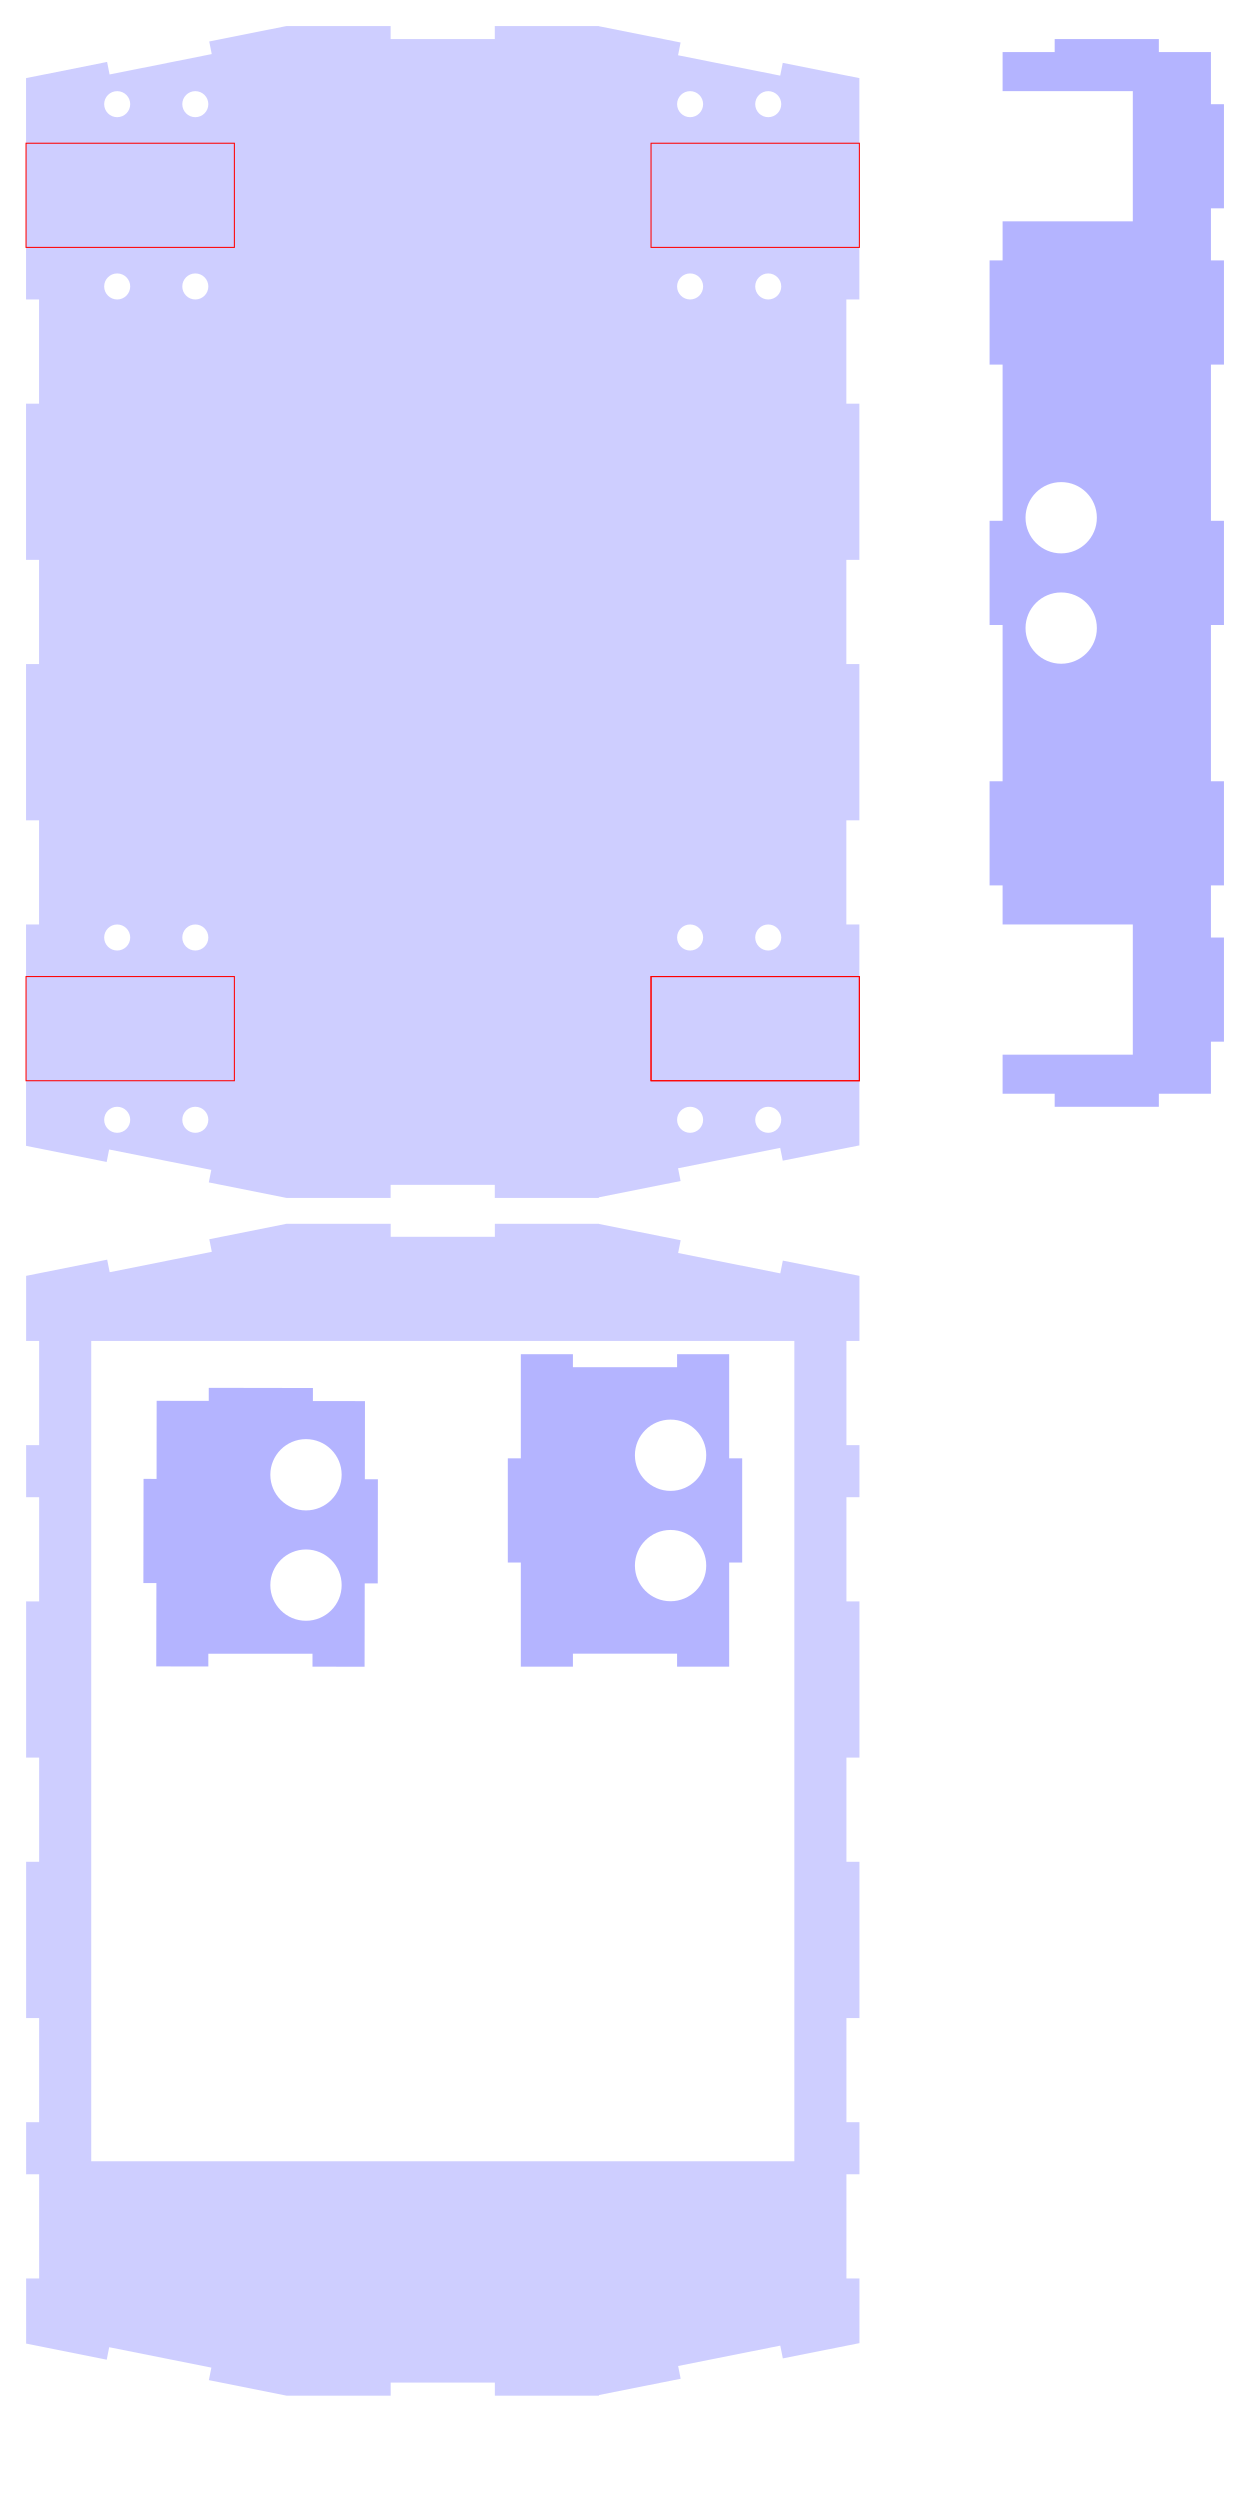
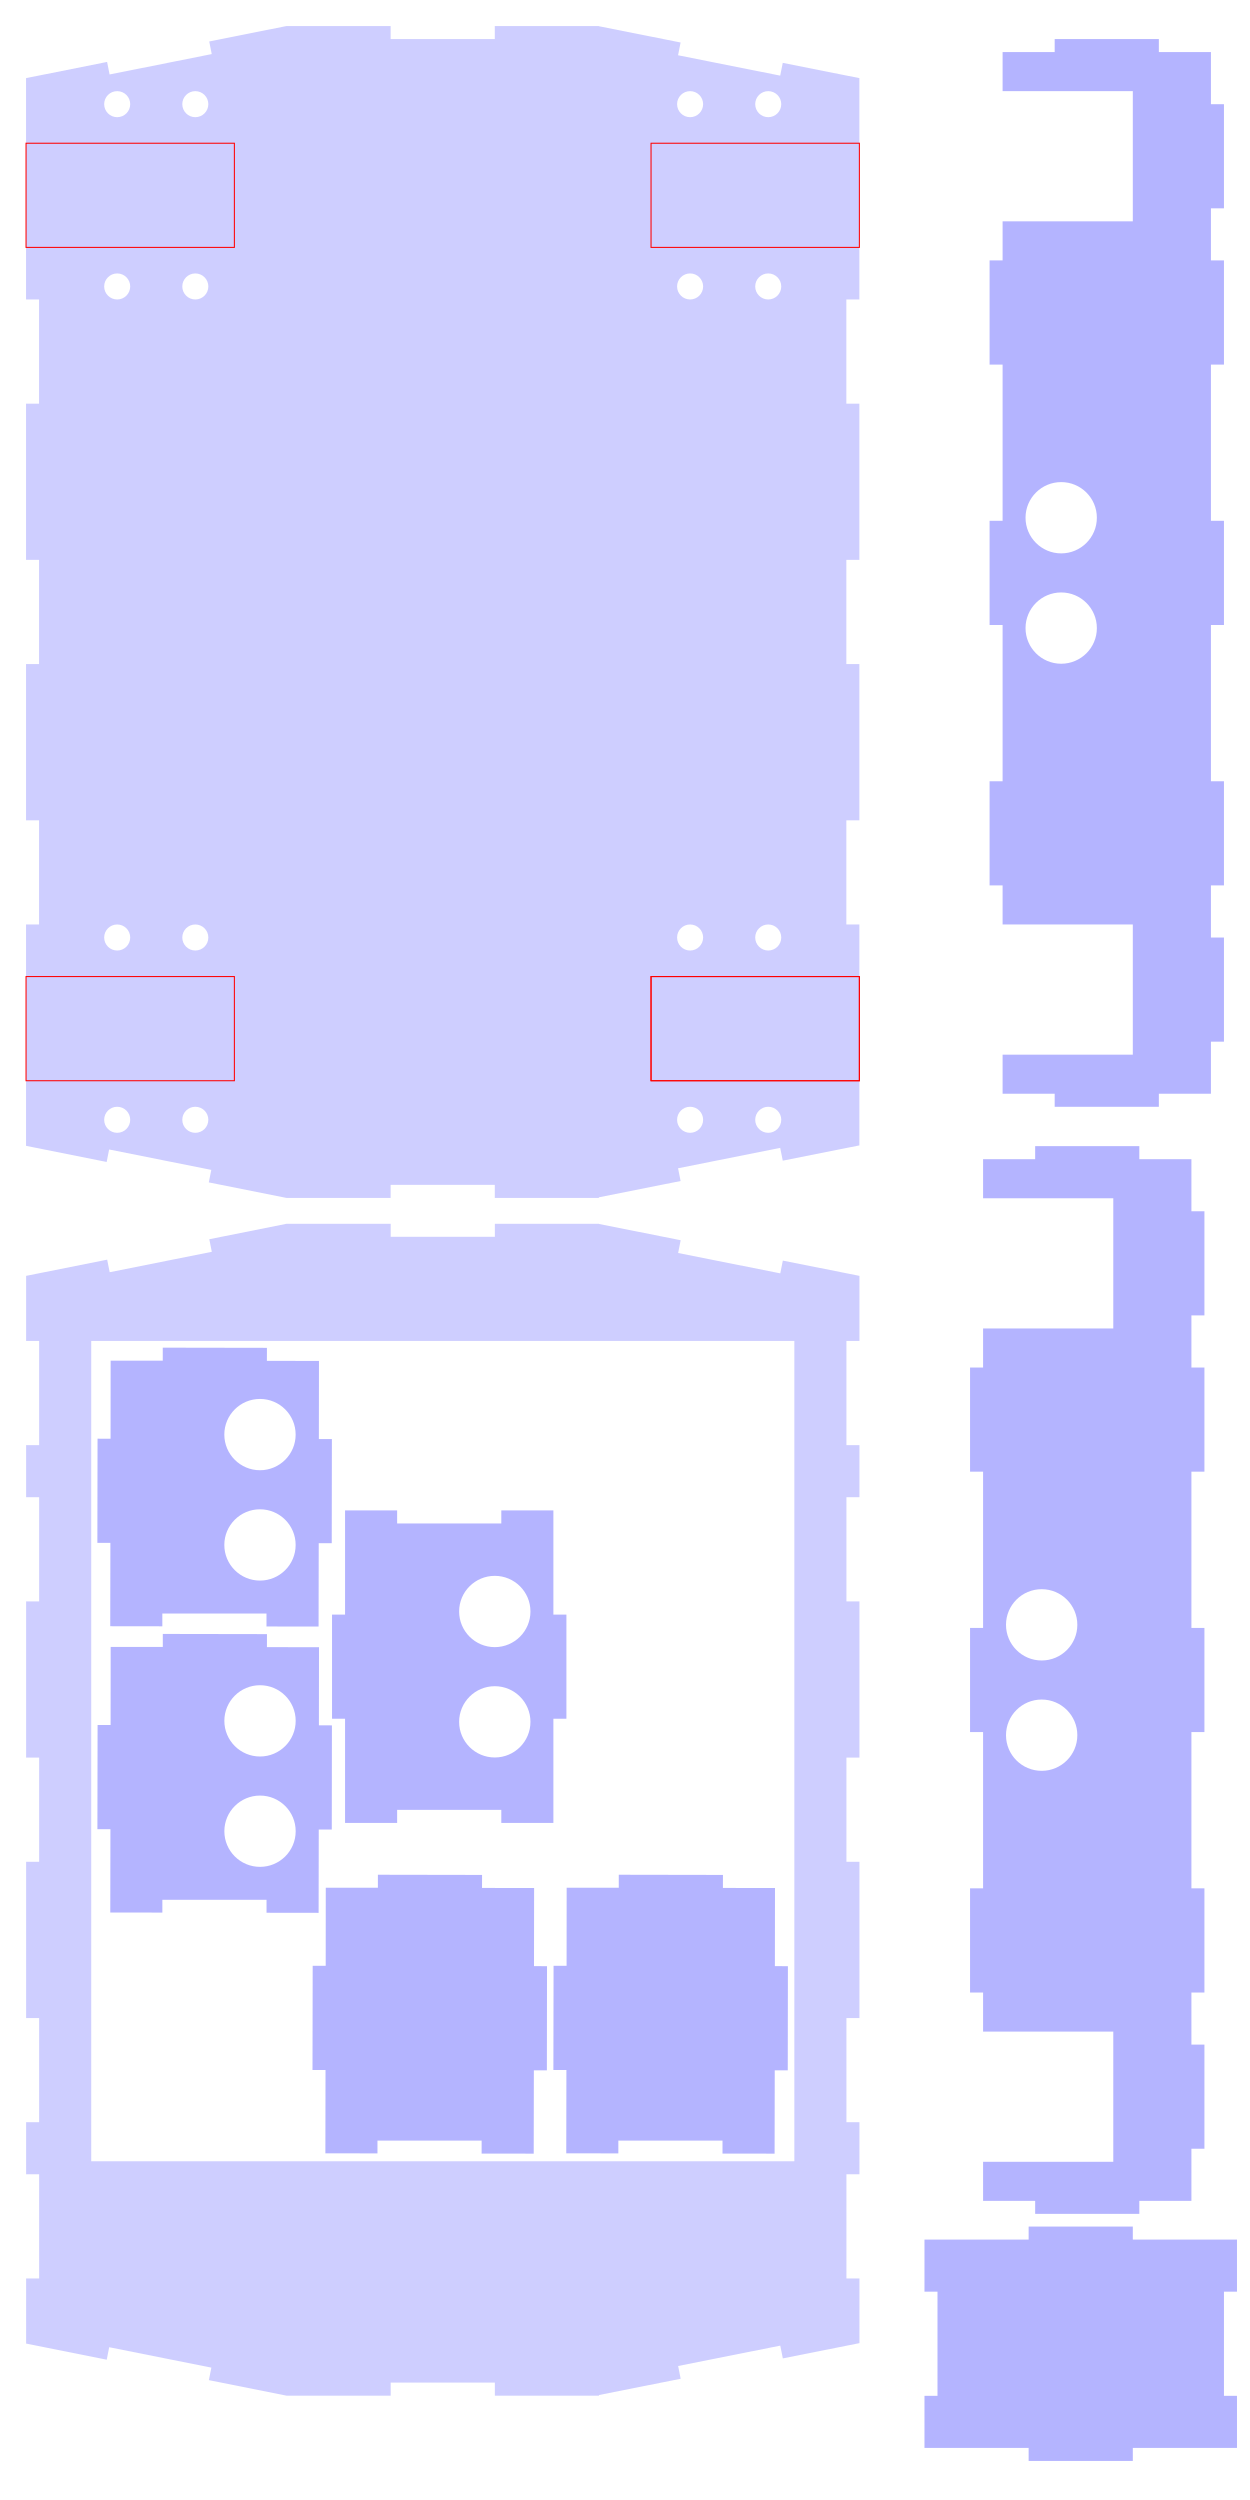
<svg xmlns="http://www.w3.org/2000/svg" width="1080" height="2160" id="svg3011" version="1.1">
  <defs id="defs3013" />
  <g id="layer1" transform="translate(0,1107.64)">
    <path style="opacity:0.192;fill:#0000ff;stroke:#0000ff;stroke-width:0.035;stroke-linecap:butt;stroke-linejoin:miter;stroke-miterlimit:4;stroke-opacity:1;stroke-dasharray:none" d="m 742.5,-1040.14 -66.188,-13.188 -2.219,11.031 -88.25,-17.594 2.188,-11.031 -70.594,-14.062 0.031,-0.156 -89.969,0 0,11.25 -90,0 0,-11.25 -90,0 -66.719,13.344 2.156,10.875 -88.25,17.625 -2.156,-10.844 -70.031,14 0,11.25 0,33.75 0,112.5 0,33.75 11.25,0 0,90 -11.25,0 0,135 11.25,0 0,90 -11.25,0 0,135 11.25,0 0,90 -11.25,0 0,33.75 0,112.5 0,33.75 0,11.25 69.656,13.938 2.125,-10.781 88.281,17.625 -2.156,10.813 67.094,13.406 90,0 0,-11.25 90,0 0,11.25 90,0 -0.094,-0.531 70.625,-14.063 -2.188,-11.031 88.25,-17.594 2.219,11.031 66.188,-13.188 0,-10.875 0,-33.75 0,-112.5 0,-33.75 -11.25,0 0,-90 11.25,0 0,-135 -11.25,0 0,-90 11.25,0 0,-135 -11.25,0 0,-90 11.25,0 0,-33.75 0,-112.5 0,-33.75 0,-11.25 z m -67.5,22.5 c 0,6.213 -5.037,11.25 -11.25,11.25 -6.213,0 -11.25,-5.037 -11.25,-11.25 0,-6.213 5.037,-11.25 11.25,-11.25 6.213,0 11.25,5.037 11.25,11.25 z m 0,157.5 c 0,6.213 -5.037,11.25 -11.25,11.25 -6.213,0 -11.25,-5.037 -11.25,-11.25 0,-6.213 5.037,-11.25 11.25,-11.25 6.213,0 11.25,5.037 11.25,11.25 z m 0,562.5 c 0,6.213 -5.037,11.25 -11.25,11.25 -6.213,0 -11.25,-5.037 -11.25,-11.25 0,-6.213 5.037,-11.25 11.25,-11.25 6.213,0 11.25,5.037 11.25,11.25 z m 0,157.5 c 0,6.213 -5.037,11.25 -11.25,11.25 -6.213,0 -11.25,-5.037 -11.25,-11.25 0,-6.213 5.037,-11.25 11.25,-11.25 6.213,0 11.25,5.037 11.25,11.25 z m -67.5,-877.5 c 0,6.213 -5.037,11.25 -11.25,11.25 -6.213,0 -11.25,-5.037 -11.25,-11.25 0,-6.213 5.037,-11.25 11.25,-11.25 6.213,0 11.25,5.037 11.25,11.25 z m 0,157.5 c 0,6.213 -5.037,11.25 -11.25,11.25 -6.213,0 -11.25,-5.037 -11.25,-11.25 0,-6.213 5.037,-11.25 11.25,-11.25 6.213,0 11.25,5.037 11.25,11.25 z m 0,562.5 c 0,6.213 -5.037,11.25 -11.25,11.25 -6.213,0 -11.25,-5.037 -11.25,-11.25 0,-6.213 5.037,-11.25 11.25,-11.25 6.213,0 11.25,5.037 11.25,11.25 z m 0,157.5 c 0,6.213 -5.037,11.25 -11.25,11.25 -6.213,0 -11.25,-5.037 -11.25,-11.25 0,-6.213 5.037,-11.25 11.25,-11.25 6.213,0 11.25,5.037 11.25,11.25 z m -427.5,-877.5 c 0,6.213 -5.037,11.25 -11.25,11.25 -6.213,0 -11.25,-5.037 -11.25,-11.25 0,-6.213 5.037,-11.25 11.25,-11.25 6.213,0 11.25,5.037 11.25,11.25 z m 0,157.5 c 0,6.213 -5.037,11.25 -11.25,11.25 -6.213,0 -11.25,-5.037 -11.25,-11.25 0,-6.213 5.037,-11.25 11.25,-11.25 6.213,0 11.25,5.037 11.25,11.25 z m 0,562.5 c 0,6.213 -5.037,11.25 -11.25,11.25 -6.213,0 -11.25,-5.037 -11.25,-11.25 0,-6.213 5.037,-11.25 11.25,-11.25 6.213,0 11.25,5.037 11.25,11.25 z m 0,157.5 c 0,6.213 -5.037,11.25 -11.25,11.25 -6.213,0 -11.25,-5.037 -11.25,-11.25 0,-6.213 5.037,-11.25 11.25,-11.25 6.213,0 11.25,5.037 11.25,11.25 z m -67.5,-877.5 c 0,6.213 -5.037,11.25 -11.25,11.25 -6.213,0 -11.25,-5.037 -11.25,-11.25 0,-6.213 5.037,-11.25 11.25,-11.25 6.213,0 11.25,5.037 11.25,11.25 z m 0,157.5 c 0,6.213 -5.037,11.25 -11.25,11.25 -6.213,0 -11.25,-5.037 -11.25,-11.25 0,-6.213 5.037,-11.25 11.25,-11.25 6.213,0 11.25,5.037 11.25,11.25 z m 0,562.5 c 0,6.213 -5.037,11.25 -11.25,11.25 -6.213,0 -11.25,-5.037 -11.25,-11.25 0,-6.213 5.037,-11.25 11.25,-11.25 6.213,0 11.25,5.037 11.25,11.25 z m 0,157.5 c 0,6.213 -5.037,11.25 -11.25,11.25 -6.213,0 -11.25,-5.037 -11.25,-11.25 0,-6.213 5.037,-11.25 11.25,-11.25 6.213,0 11.25,5.037 11.25,11.25 z" id="path3117-3-6" />
-     <path style="opacity:0.296;fill:#0000ff;fill-opacity:1;stroke:#0000ff;stroke-width:0.035;stroke-miterlimit:4;stroke-opacity:1;stroke-dasharray:none" d="M 450 1170 L 450 1260 L 438.75 1260 L 438.75 1350 L 450 1350 L 450 1440 L 495 1440 L 495 1428.75 L 585 1428.75 L 585 1440 L 630 1440 L 630 1350 L 641.25 1350 L 641.25 1260 L 630 1260 L 630 1170 L 585 1170 L 585 1181.25 L 495 1181.25 L 495 1170 L 450 1170 z M 579.375 1226.531 C 596.386 1226.531 610.188 1240.302 610.188 1257.312 C 610.188 1274.323 596.386 1288.125 579.375 1288.125 C 562.364 1288.125 548.562 1274.323 548.562 1257.312 C 548.562 1240.302 562.364 1226.531 579.375 1226.531 z M 579.375 1321.875 C 596.386 1321.875 610.188 1335.677 610.188 1352.688 C 610.188 1369.698 596.386 1383.469 579.375 1383.469 C 562.364 1383.469 548.562 1369.698 548.562 1352.688 C 548.562 1335.677 562.364 1321.875 579.375 1321.875 z " transform="translate(0,-1107.64)" id="rect4385" />
-     <path style="opacity:0.296;fill:#0000ff;fill-opacity:1;stroke:#0000ff;stroke-width:0.035;stroke-miterlimit:4;stroke-opacity:1;stroke-dasharray:none" d="M 180.375 1199.094 L 180.375 1210.344 L 135.344 1210.312 L 135.281 1277.781 L 124.031 1277.75 L 123.875 1367.781 L 135.125 1367.781 L 135 1439.781 L 180 1439.844 L 180 1428.812 L 270 1428.812 L 270 1440 L 315 1440.062 L 315.125 1368.062 L 326.375 1368.062 L 326.5 1278.094 L 315.25 1278.062 L 315.344 1210.562 L 270.344 1210.5 L 270.375 1199.25 L 180.375 1199.094 z M 264.375 1243.406 C 281.386 1243.406 295.188 1257.177 295.188 1274.188 C 295.188 1291.198 281.386 1305 264.375 1305 C 247.364 1305 233.562 1291.198 233.562 1274.188 C 233.562 1257.177 247.364 1243.406 264.375 1243.406 z M 264.375 1338.75 C 281.386 1338.75 295.188 1352.552 295.188 1369.562 C 295.188 1386.573 281.386 1400.344 264.375 1400.344 C 247.364 1400.344 233.562 1386.573 233.562 1369.562 C 233.562 1352.552 247.364 1338.75 264.375 1338.75 z " transform="translate(0,-1107.64)" id="path4482" />
+     <path style="opacity:0.296;fill:#0000ff;fill-opacity:1;stroke:#0000ff;stroke-width:0.035;stroke-miterlimit:4;stroke-opacity:1;stroke-dasharray:none" d="m 298.125,197.36 0,90 -11.25,0 0,90 11.25,0 0,90 45,0 0,-11.25 90,0 0,11.25 45,0 0,-90 11.25,0 0,-90 -11.25,0 0,-90 -45,0 0,11.25 -90,0 0,-11.25 -45,0 z M 427.5,253.891 c 17.011,0 30.812,13.77 30.812,30.781 0,17.011 -13.802,30.812 -30.812,30.812 -17.011,0 -30.812,-13.802 -30.812,-30.812 0,-17.011 13.802,-30.781 30.812,-30.781 z m 0,95.344 c 17.011,0 30.812,13.802 30.812,30.812 0,17.011 -13.802,30.781 -30.812,30.781 -17.011,0 -30.812,-13.77 -30.812,-30.781 0,-17.011 13.802,-30.812 30.812,-30.812 z" id="rect4385" />
+     <path style="opacity:0.296;fill:#0000ff;fill-opacity:1;stroke:#0000ff;stroke-width:0.035;stroke-miterlimit:4;stroke-opacity:1;stroke-dasharray:none" d="m 140.625,56.735 0,11.25 -45.031,-0.031 -0.062,67.469 -11.25,-0.031 -0.156,90.031 11.25,0 -0.125,72 45,0.063 0,-11.031 90,0 0,11.188 45,0.062 0.125,-72 11.25,0 0.125,-89.969 -11.25,-0.031 0.094,-67.5 -45,-0.062 0.031,-11.25 -90,-0.156 z m 84,44.312 c 17.011,0 30.812,13.77 30.812,30.781 0,17.011 -13.802,30.812 -30.812,30.812 -17.011,0 -30.812,-13.802 -30.812,-30.812 0,-17.011 13.802,-30.781 30.812,-30.781 z m 0,95.344 c 17.011,0 30.812,13.802 30.812,30.812 0,17.011 -13.802,30.781 -30.812,30.781 -17.011,0 -30.812,-13.77 -30.812,-30.781 0,-17.011 13.802,-30.812 30.812,-30.812 z" id="path4482" />
    <path style="opacity:0.192;fill:#0000ff;stroke:#0000ff;stroke-width:0.035;stroke-linecap:butt;stroke-linejoin:miter;stroke-miterlimit:4;stroke-opacity:1;stroke-dasharray:none" d="m 247.562,-50.297 -66.719,13.344 2.156,10.875 -88.25,17.625 -2.156,-10.844 -70.031,14 0,11.25 0,33.75 0,11.25 11.25,0 0,90 -11.25,0 0,11.25 0,33.75 11.25,0 0,90 -11.25,0 0,135 11.25,0 0,90 -11.25,0 0,135 11.25,0 0,90 -11.25,0 0,33.75 0,11.25 11.25,0 0,90 -11.25,0 0,11.25 0,33.75 0,11.25 69.656,13.938 2.125,-10.781 88.281,17.625 -2.156,10.813 67.094,13.406 90,0 0,-11.25 90,0 0,11.25 90,0 -0.094,-0.531 70.625,-14.063 -2.188,-11.031 88.25,-17.594 2.219,11.031 66.188,-13.188 0,-10.875 0,-33.75 0,-11.25 -11.25,0 0,-90 11.25,0 0,-11.25 0,-33.75 -11.25,0 0,-90 11.25,0 0,-135 -11.25,0 0,-90 11.25,0 0,-135 -11.25,0 0,-90 11.25,0 0,-33.75 0,-11.25 -11.25,0 0,-90 11.25,0 0,-11.25 0,-33.75 0,-11.25 -66.188,-13.188 -2.219,11.031 -88.25,-17.594 2.188,-11.031 -70.594,-14.063 0.031,-0.156 -89.969,0 0,11.25 -90,0 0,-11.25 -90,0 z m -168.75,101.25 607.5,0 0,708.75 -607.5,0 0,-708.75 z" id="path4500" />
    <path style="opacity:0.296;fill:#0000ff;fill-opacity:1;stroke:#0000ff;stroke-width:0.035;stroke-miterlimit:4;stroke-opacity:1;stroke-dasharray:none" d="M 911.25 33.75 L 911.25 45 L 866.25 45 L 866.25 78.75 L 978.75 78.75 L 978.75 191.25 L 866.25 191.25 L 866.25 225 L 855 225 L 855 315 L 866.25 315 L 866.25 450 L 855 450 L 855 540 L 866.25 540 L 866.25 675 L 855 675 L 855 765 L 866.25 765 L 866.25 798.75 L 978.75 798.75 L 978.75 911.25 L 866.25 911.25 L 866.25 945 L 911.25 945 L 911.25 956.25 L 1001.25 956.25 L 1001.25 945 L 1046.25 945 L 1046.25 900 L 1057.5 900 L 1057.5 810 L 1046.25 810 L 1046.25 765 L 1057.5 765 L 1057.5 675 L 1046.25 675 L 1046.25 540 L 1057.5 540 L 1057.5 450 L 1046.25 450 L 1046.25 315 L 1057.5 315 L 1057.5 225 L 1046.25 225 L 1046.25 180 L 1057.5 180 L 1057.5 90 L 1046.25 90 L 1046.25 45 L 1001.25 45 L 1001.25 33.75 L 911.25 33.75 z M 916.875 416.531 C 933.886 416.531 947.688 430.302 947.688 447.312 C 947.688 464.323 933.886 478.125 916.875 478.125 C 899.864 478.125 886.062 464.323 886.062 447.312 C 886.062 430.302 899.864 416.531 916.875 416.531 z M 916.875 511.875 C 933.886 511.875 947.688 525.677 947.688 542.688 C 947.688 559.698 933.886 573.469 916.875 573.469 C 899.864 573.469 886.062 559.698 886.062 542.688 C 886.062 525.677 899.864 511.875 916.875 511.875 z " transform="translate(0,-1107.64)" id="path4541" />
    <path transform="matrix(1.82524,0,0,1.82524,-757.1325,-1455.515)" d="m 1203.75,489.375 a 16.875,16.875 0 1 1 -33.75,0 16.875,16.875 0 1 1 33.75,0 z" id="path3032" style="fill:#d200ff;fill-opacity:1;stroke:#0000ff;stroke-width:0.09;stroke-miterlimit:4;stroke-opacity:1;stroke-dasharray:none" />
    <rect y="-626.839" x="1381.074" height="33.75" width="56.25" id="rect3034" style="fill:#d200ff;fill-opacity:1;stroke:#0000ff;stroke-width:0.071;stroke-miterlimit:4;stroke-opacity:1;stroke-dasharray:none" />
    <path style="fill:#d200ff;fill-opacity:1;stroke:#0000ff;stroke-width:0.09;stroke-miterlimit:4;stroke-opacity:1;stroke-dasharray:none" id="path3036" d="m 1203.75,489.375 a 16.875,16.875 0 1 1 -33.75,0 16.875,16.875 0 1 1 33.75,0 z" transform="matrix(1.82524,0,0,1.82524,-757.1325,-1550.867)" />
    <rect style="fill:none;stroke:#ff0000;stroke-width:0.9;stroke-miterlimit:4;stroke-opacity:1;stroke-dasharray:none" id="rect7540" width="180" height="90" x="22.5" y="-983.89" />
    <rect y="-983.89" x="562.5" height="90" width="180" id="rect8310" style="fill:none;stroke:#ff0000;stroke-width:0.9;stroke-miterlimit:4;stroke-opacity:1;stroke-dasharray:none" />
    <rect style="fill:none;stroke:#ff0000;stroke-width:0.9;stroke-miterlimit:4;stroke-opacity:1;stroke-dasharray:none" id="rect8312" width="180" height="90" x="562.5" y="-263.89" />
    <rect y="-263.89" x="562.5" height="90" width="180" id="rect8314" style="fill:none;stroke:#ff0000;stroke-width:0.9;stroke-miterlimit:4;stroke-opacity:1;stroke-dasharray:none" />
    <rect style="fill:none;stroke:#ff0000;stroke-width:0.9;stroke-miterlimit:4;stroke-opacity:1;stroke-dasharray:none" id="rect8316" width="180" height="90" x="22.5" y="-263.89" />
+     <path id="path10917" d="m 894.375,-117.359 0,11.25 -45,0 0,33.75 112.5,0 0,112.5 -112.5,0 0,33.75 -11.25,0 0,90 11.25,0 0,135 -11.25,0 0,90 11.25,0 0,135 -11.25,0 0,90 11.25,0 0,33.75 112.5,0 0,112.5 -112.5,0 0,33.75 45,0 0,11.25 90,0 0,-11.25 45,0 0,-45 11.25,0 0,-90 -11.25,0 0,-45 11.25,0 0,-90 -11.25,0 0,-135 11.25,0 0,-90 -11.25,0 0,-135 11.25,0 0,-90 -11.25,0 0,-45 11.25,0 0,-90 -11.25,0 0,-45 -45,0 0,-11.25 -90,0 z M 900,265.422 c 17.011,0 30.812,13.77 30.812,30.781 0,17.011 -13.802,30.812 -30.812,30.812 -17.011,0 -30.812,-13.802 -30.812,-30.812 0,-17.011 13.802,-30.781 30.812,-30.781 z m 0,95.344 c 17.011,0 30.812,13.802 30.812,30.812 0,17.011 -13.802,30.781 -30.812,30.781 -17.011,0 -30.812,-13.77 -30.812,-30.781 0,-17.011 13.802,-30.812 30.812,-30.812 z" style="opacity:0.296;fill:#0000ff;fill-opacity:1;stroke:#0000ff;stroke-width:0.035;stroke-miterlimit:4;stroke-opacity:1;stroke-dasharray:none" />
+     <path id="path10919" d="m 140.656,304.079 0,11.25 -45.031,-0.031 -0.062,67.469 -11.25,-0.031 -0.156,90.031 11.25,0 -0.125,72 45,0.063 0,-11.031 90,0 0,11.188 45,0.062 0.125,-72 11.25,0 0.125,-89.969 -11.25,-0.031 0.094,-67.5 -45,-0.062 0.031,-11.25 -90,-0.156 z m 84,44.312 c 17.011,0 30.812,13.77 30.812,30.781 0,17.011 -13.802,30.812 -30.812,30.812 -17.011,0 -30.812,-13.802 -30.812,-30.812 0,-17.011 13.802,-30.781 30.812,-30.781 z m 0,95.344 c 17.011,0 30.812,13.802 30.812,30.812 0,17.011 -13.802,30.781 -30.812,30.781 -17.011,0 -30.812,-13.77 -30.812,-30.781 0,-17.011 13.802,-30.812 30.812,-30.812 z" style="opacity:0.296;fill:#0000ff;fill-opacity:1;stroke:#0000ff;stroke-width:0.035;stroke-miterlimit:4;stroke-opacity:1;stroke-dasharray:none" />
+     <path style="opacity:0.296;fill:#0000ff;fill-opacity:1;stroke:#0000ff;stroke-width:0.035;stroke-miterlimit:4;stroke-opacity:1;stroke-dasharray:none" d="m 1068.75,827.36 -90,0 0,-11.25 -90,0 0,11.25 -90,0 0,45 11.25,0 0,90 -11.25,0 0,45 90,0 0,11.25 90,0 0,-11.25 90,0 0,-45 -11.25,0 0,-90 11.25,0 0,-45 z" id="path10921" />
+     <path style="opacity:0.296;fill:#0000ff;fill-opacity:1;stroke:#0000ff;stroke-width:0.035;stroke-miterlimit:4;stroke-opacity:1;stroke-dasharray:none" d="m 326.5,512.141 0,11.25 -45.031,-0.031 -0.062,67.469 -11.25,-0.031 -0.156,90.031 11.25,0 -0.125,72 45,0.062 0,-11.031 90,0 0,11.188 45,0.062 0.125,-72 11.25,0 0.125,-89.969 -11.25,-0.031 0.094,-67.5 -45,-0.062 0.031,-11.25 -90,-0.156 z" id="path10929" />
+     <path id="path10934" d="m 534.625,512.141 0,11.25 -45.031,-0.031 -0.062,67.469 -11.25,-0.031 -0.156,90.031 11.25,0 -0.125,72 45,0.062 0,-11.031 90,0 0,11.188 45,0.062 0.125,-72 11.25,0 0.125,-89.969 -11.25,-0.031 0.094,-67.5 -45,-0.062 0.031,-11.25 -90,-0.156 z" style="opacity:0.296;fill:#0000ff;fill-opacity:1;stroke:#0000ff;stroke-width:0.035;stroke-miterlimit:4;stroke-opacity:1;stroke-dasharray:none" />
  </g>
</svg>
